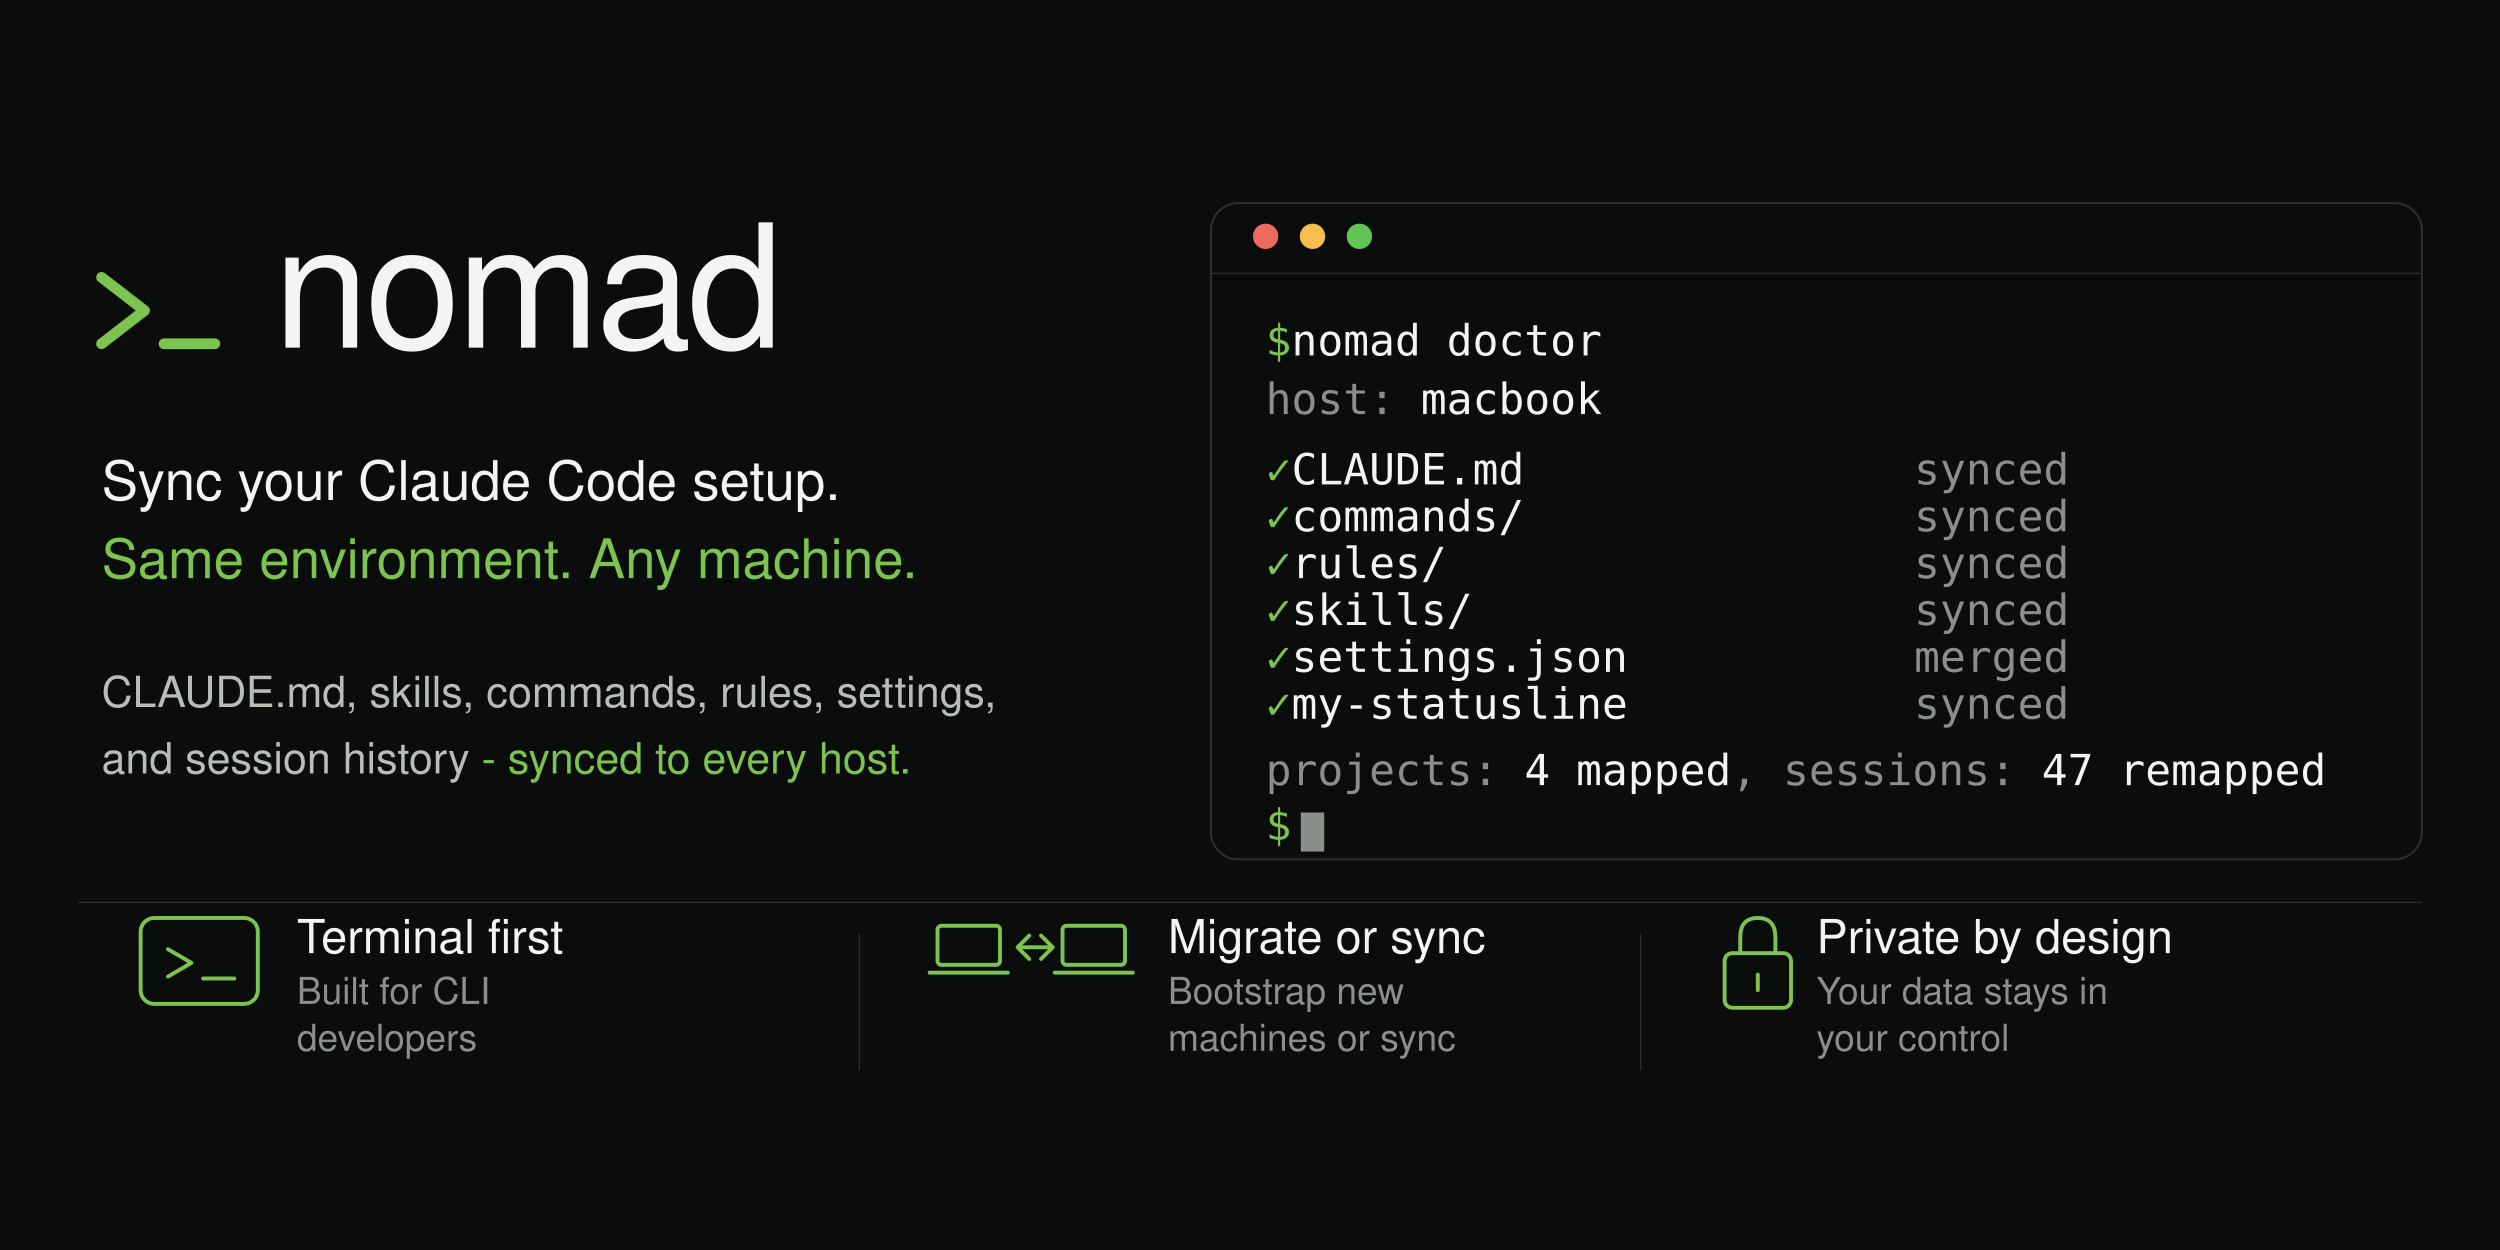
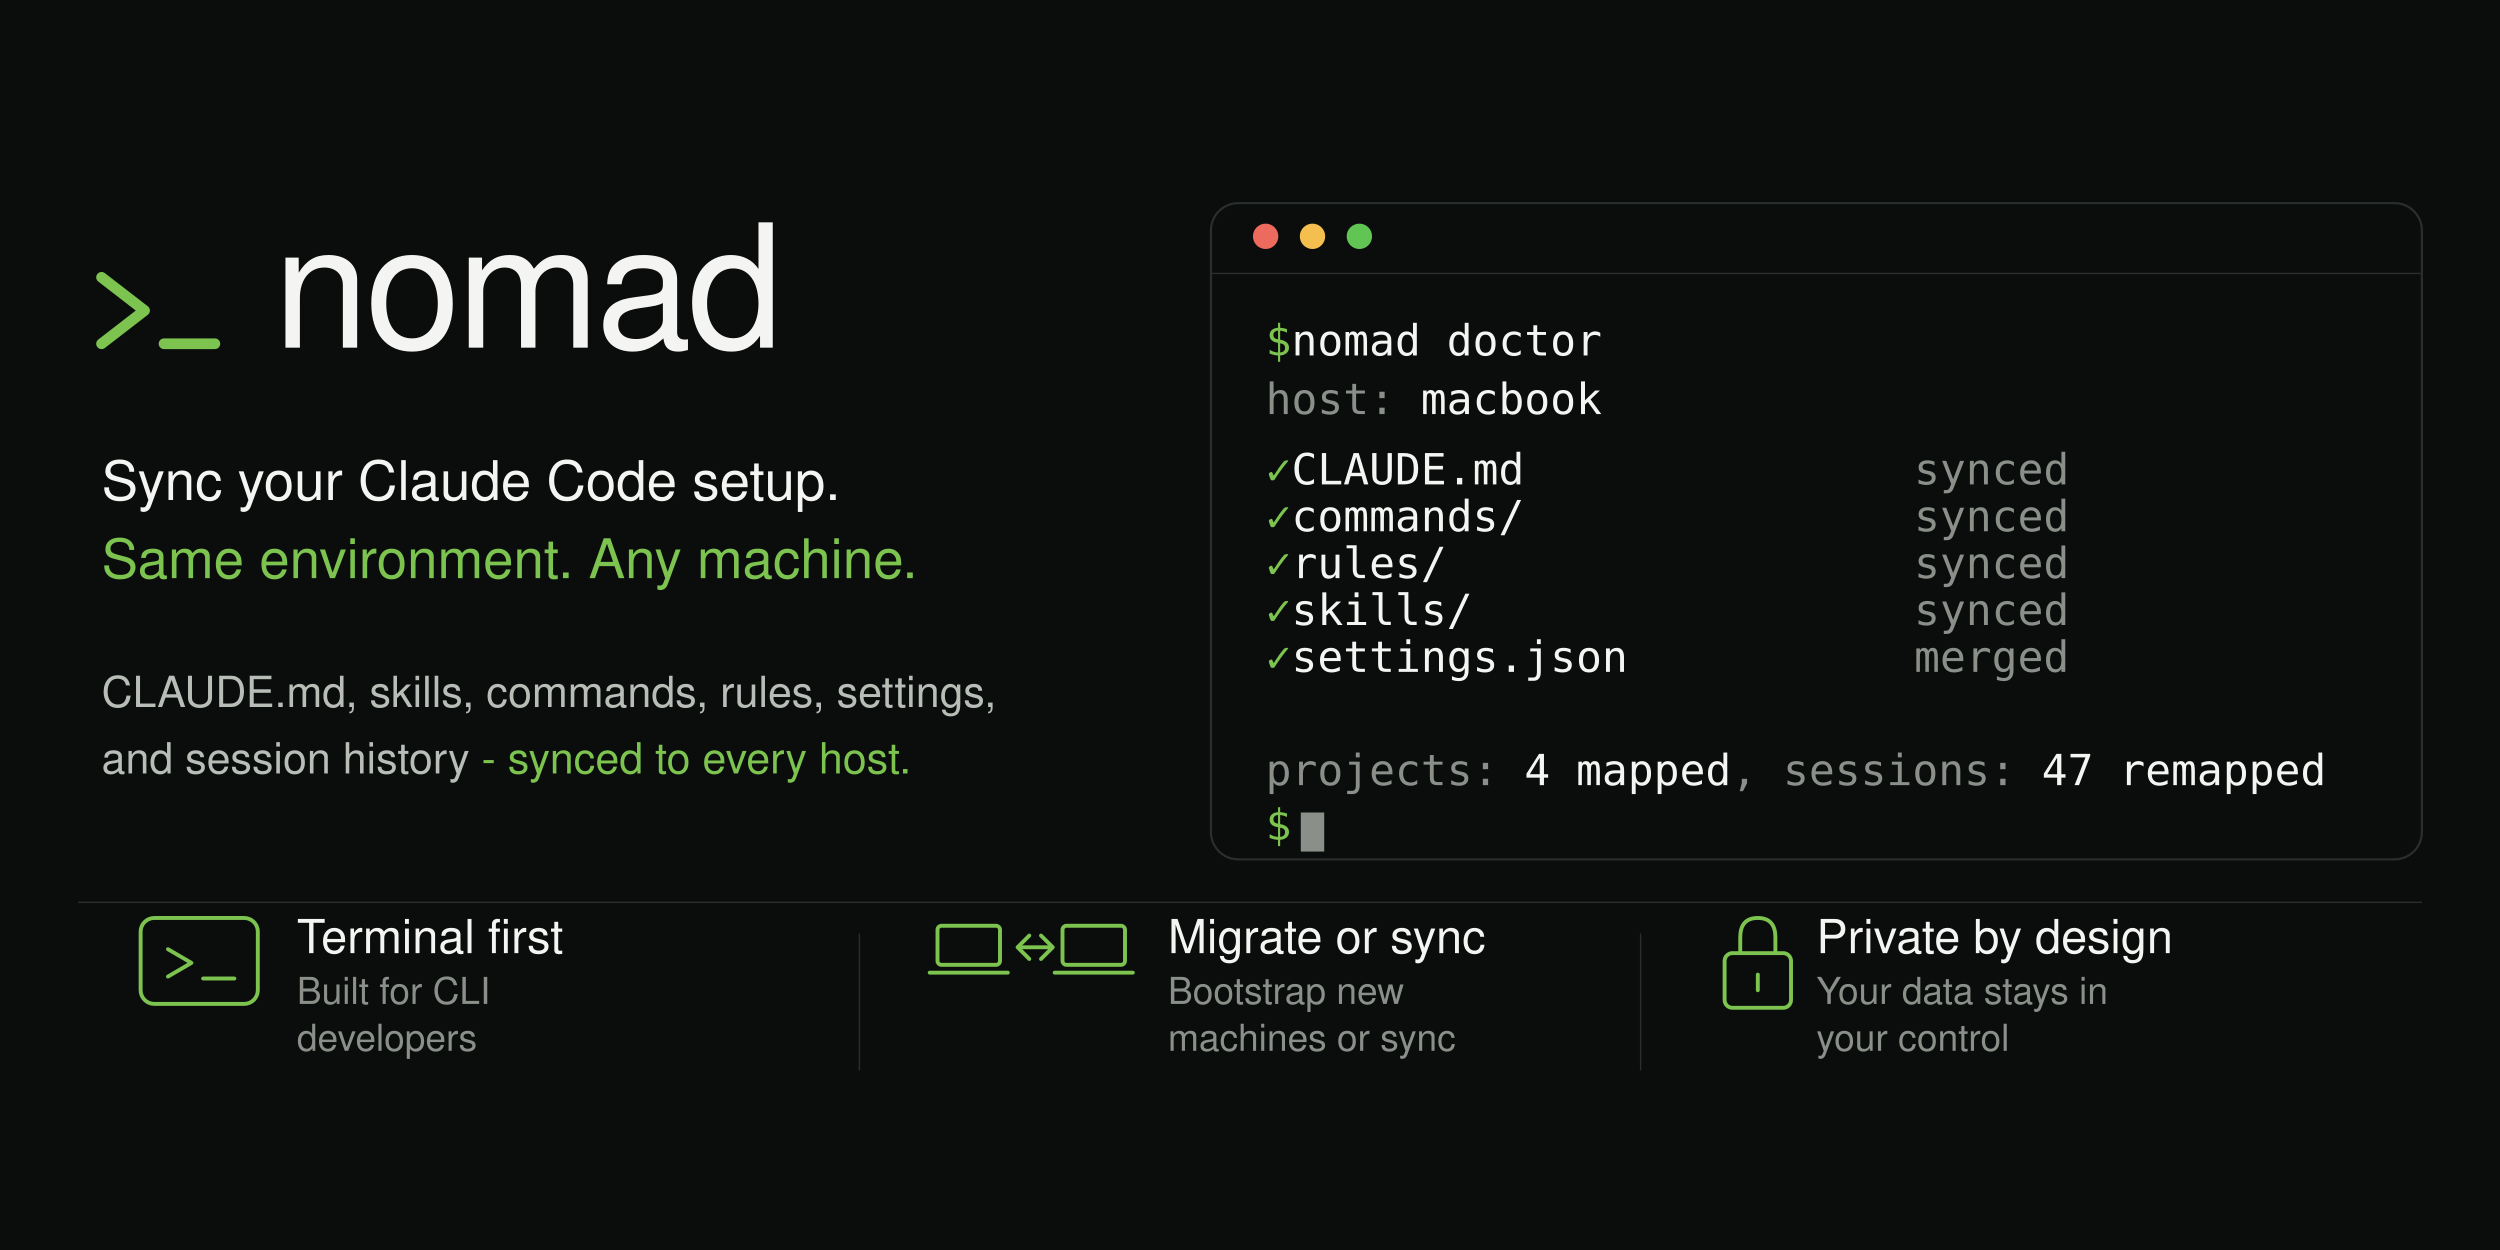
<svg xmlns="http://www.w3.org/2000/svg" width="1280" height="640" viewBox="0 0 1280 640" role="img" font-family="-apple-system, BlinkMacSystemFont, 'Segoe UI', Helvetica, Arial, sans-serif">
  <defs>
    <style>
.term-bg     { fill: #0f1311; }
.term-stroke { stroke: #2a2e2c; fill: none; }
.divider     { stroke: #2a2e2c; stroke-width: 0.7; }
.brand-stroke{ stroke: #7CC34F; fill: none; stroke-linecap: round; stroke-linejoin: round; }
.icon-stroke { stroke: #7CC34F; fill: none; stroke-linecap: round; stroke-linejoin: round; stroke-width: 2; }

.wordmark    { font-size: 88px; font-weight: 500; fill: #f4f4f2; letter-spacing: -2px; }
.tag-white   { font-size: 28px; font-weight: 500; fill: #f4f4f2; }
.tag-green   { font-size: 28px; font-weight: 500; fill: #7CC34F; }
.sub         { font-size: 22px; font-weight: 400; fill: #b8bdb8; }
.sub-green   { font-size: 22px; font-weight: 400; fill: #7CC34F; }
.mono        { font-family: ui-monospace, 'SF Mono', Menlo, Consolas, monospace; font-size: 22px; fill: #f4f4f2; }
.mono-green  { font-family: ui-monospace, 'SF Mono', Menlo, Consolas, monospace; font-size: 22px; fill: #7CC34F; }
.mono-muted  { font-family: ui-monospace, 'SF Mono', Menlo, Consolas, monospace; font-size: 22px; fill: #8a8f8a; }
.feat-title  { font-size: 24px; font-weight: 500; fill: #f4f4f2; }
.feat-sub    { font-size: 19px; font-weight: 400; fill: #8a8f8a; }
</style>
  </defs>
  <rect x="0" y="0" width="1280" height="640" fill="#0a0d0c" />
  <g transform="translate(52, 142)">
    <path d="M 0 0 L 22 17 L 0 34" class="brand-stroke" stroke-width="5.5" />
    <line x1="32" y1="34" x2="58" y2="34" class="brand-stroke" stroke-width="5.5" />
  </g>
  <text x="140" y="178" class="wordmark">nomad</text>
  <text x="52" y="256" class="tag-white">Sync your Claude Code setup.</text>
  <text x="52" y="296" class="tag-green">Same environment. Any machine.</text>
  <text x="52" y="362" class="sub">CLAUDE.md, skills, commands, rules, settings,</text>
  <text x="52" y="396" class="sub">and session history <tspan class="sub-green">- synced to every host.</tspan>
  </text>
  <g>
    <rect x="620" y="104" width="620" height="336" rx="14" class="term-bg term-stroke" stroke-width="1.1" />
    <line x1="620" y1="140" x2="1240" y2="140" class="divider" />
    <circle cx="648" cy="121" r="6.5" fill="#ed6a5e" />
    <circle cx="672" cy="121" r="6.5" fill="#f5bf4f" />
    <circle cx="696" cy="121" r="6.5" fill="#61c554" />
    <text x="648" y="182" class="mono-green">$<tspan class="mono"> nomad doctor</tspan>
    </text>
    <text x="648" y="212" class="mono-muted">host: <tspan class="mono">macbook</tspan>
    </text>
    <text x="648" y="248" class="mono-green">✓<tspan class="mono">  CLAUDE.md</tspan>
      <tspan class="mono-muted" x="980" y="248">synced</tspan>
    </text>
    <text x="648" y="272" class="mono-green">✓<tspan class="mono">  commands/</tspan>
      <tspan class="mono-muted" x="980" y="272">synced</tspan>
    </text>
    <text x="648" y="296" class="mono-green">✓<tspan class="mono">  rules/</tspan>
      <tspan class="mono-muted" x="980" y="296">synced</tspan>
    </text>
    <text x="648" y="320" class="mono-green">✓<tspan class="mono">  skills/</tspan>
      <tspan class="mono-muted" x="980" y="320">synced</tspan>
    </text>
    <text x="648" y="344" class="mono-green">✓<tspan class="mono">  settings.json</tspan>
      <tspan class="mono-muted" x="980" y="344">merged</tspan>
    </text>
-     <text x="648" y="368" class="mono-green">✓<tspan class="mono">  my-statusline</tspan>
-       <tspan class="mono-muted" x="980" y="368">synced</tspan>
-     </text>
    <text x="648" y="402" class="mono-muted">projects: <tspan class="mono">4 mapped</tspan>, sessions: <tspan class="mono">47 remapped</tspan>
    </text>
    <text x="648" y="430" class="mono-green">$</text>
    <rect x="666" y="416" width="12" height="20" fill="#8a8f8a">
      <animate attributeName="opacity" values="1;0;1" dur="1.2s" repeatCount="indefinite" />
    </rect>
  </g>
  <line x1="40" y1="462" x2="1240" y2="462" class="divider" />
  <line x1="440" y1="478" x2="440" y2="548" class="divider" />
  <line x1="840" y1="478" x2="840" y2="548" class="divider" />
  <g transform="translate(72, 468)">
    <rect x="0" y="2" width="60" height="44" rx="7" class="icon-stroke" />
    <path d="M 14 18 L 26 25 L 14 32" class="icon-stroke" />
    <line x1="32" y1="33" x2="48" y2="33" class="icon-stroke" />
    <text x="80" y="20" class="feat-title">Terminal first</text>
    <text x="80" y="46" class="feat-sub">Built for CLI</text>
    <text x="80" y="70" class="feat-sub">developers</text>
  </g>
  <g transform="translate(480, 468)">
    <rect x="0" y="6" width="32" height="20" rx="2" class="icon-stroke" />
    <line x1="-4" y1="30" x2="36" y2="30" class="icon-stroke" />
    <line x1="42" y1="17" x2="58" y2="17" class="icon-stroke" />
    <path d="M 47 11 L 41 17 L 47 23" class="icon-stroke" />
    <path d="M 53 11 L 59 17 L 53 23" class="icon-stroke" />
    <rect x="64" y="6" width="32" height="20" rx="2" class="icon-stroke" />
    <line x1="60" y1="30" x2="100" y2="30" class="icon-stroke" />
    <text x="118" y="20" class="feat-title">Migrate or sync</text>
    <text x="118" y="46" class="feat-sub">Bootstrap new</text>
    <text x="118" y="70" class="feat-sub">machines or sync</text>
  </g>
  <g transform="translate(880, 468)">
    <rect x="3" y="20" width="34" height="28" rx="4" class="icon-stroke" />
    <path d="M 11 20 L 11 12 Q 11 2 20 2 Q 29 2 29 12 L 29 20" class="icon-stroke" />
    <line x1="20" y1="31" x2="20" y2="39" class="icon-stroke" />
    <text x="50" y="20" class="feat-title">Private by design</text>
    <text x="50" y="46" class="feat-sub">Your data stays in</text>
    <text x="50" y="70" class="feat-sub">your control</text>
  </g>
</svg>
